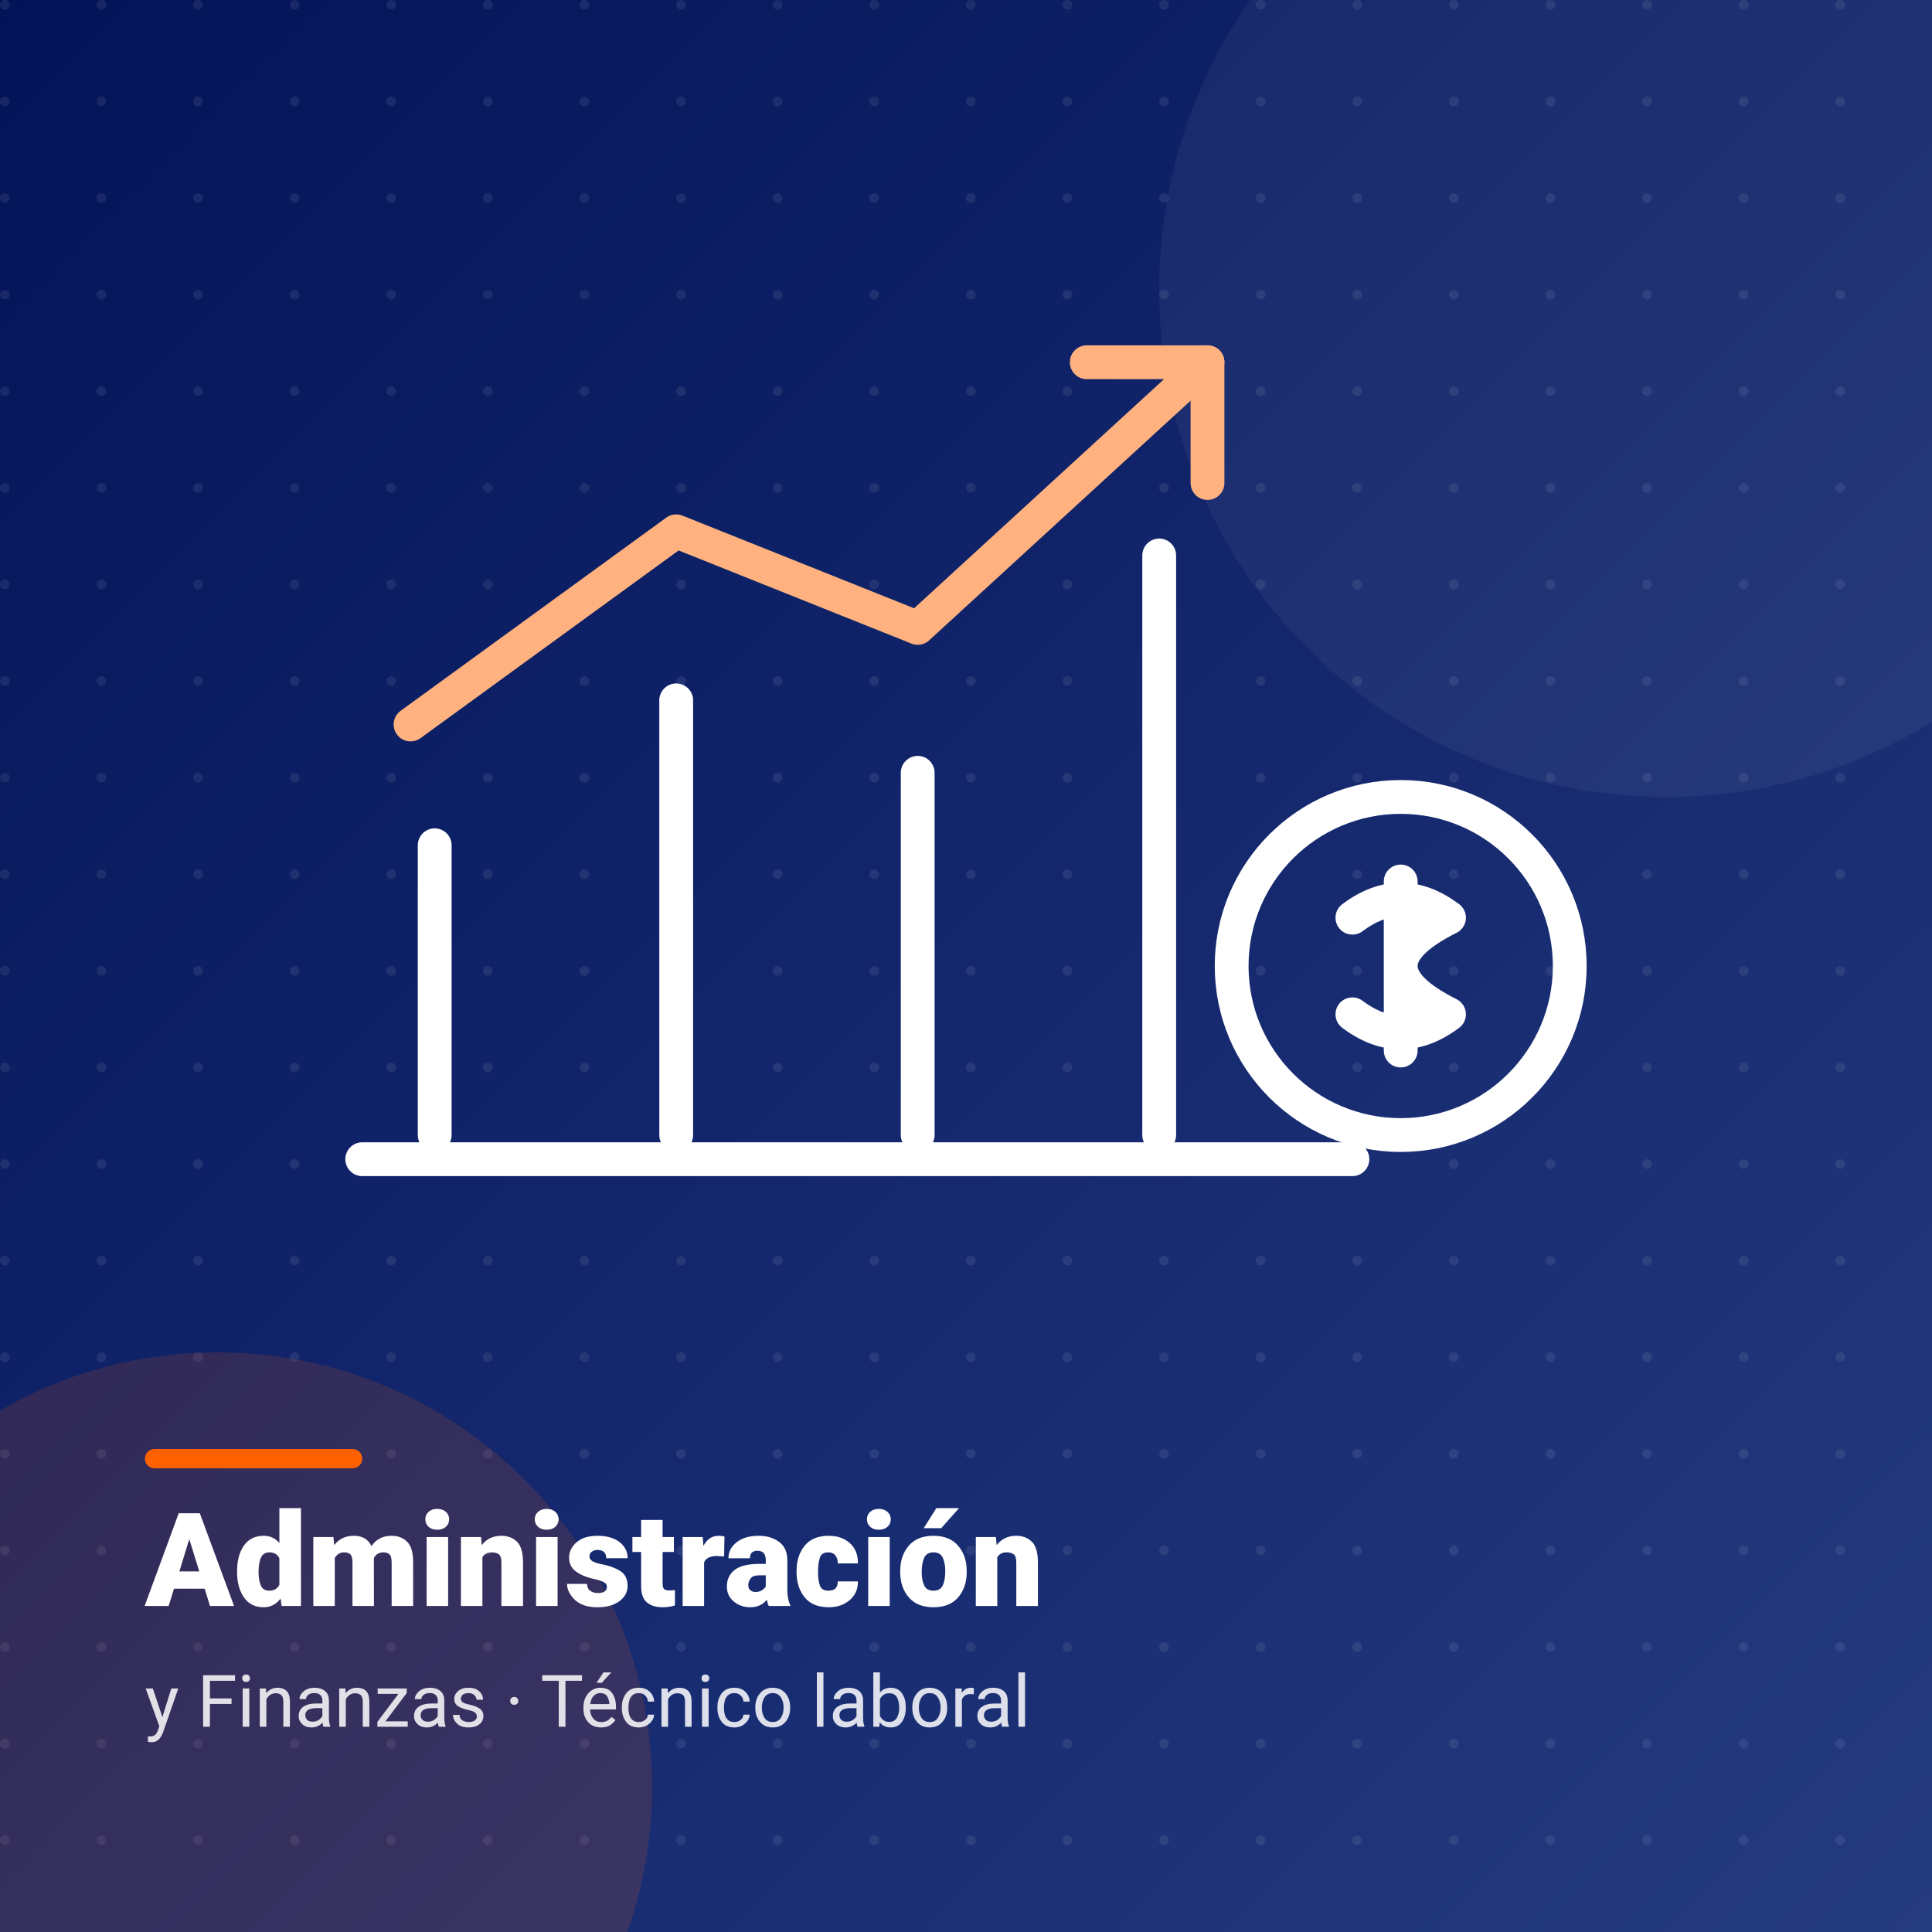
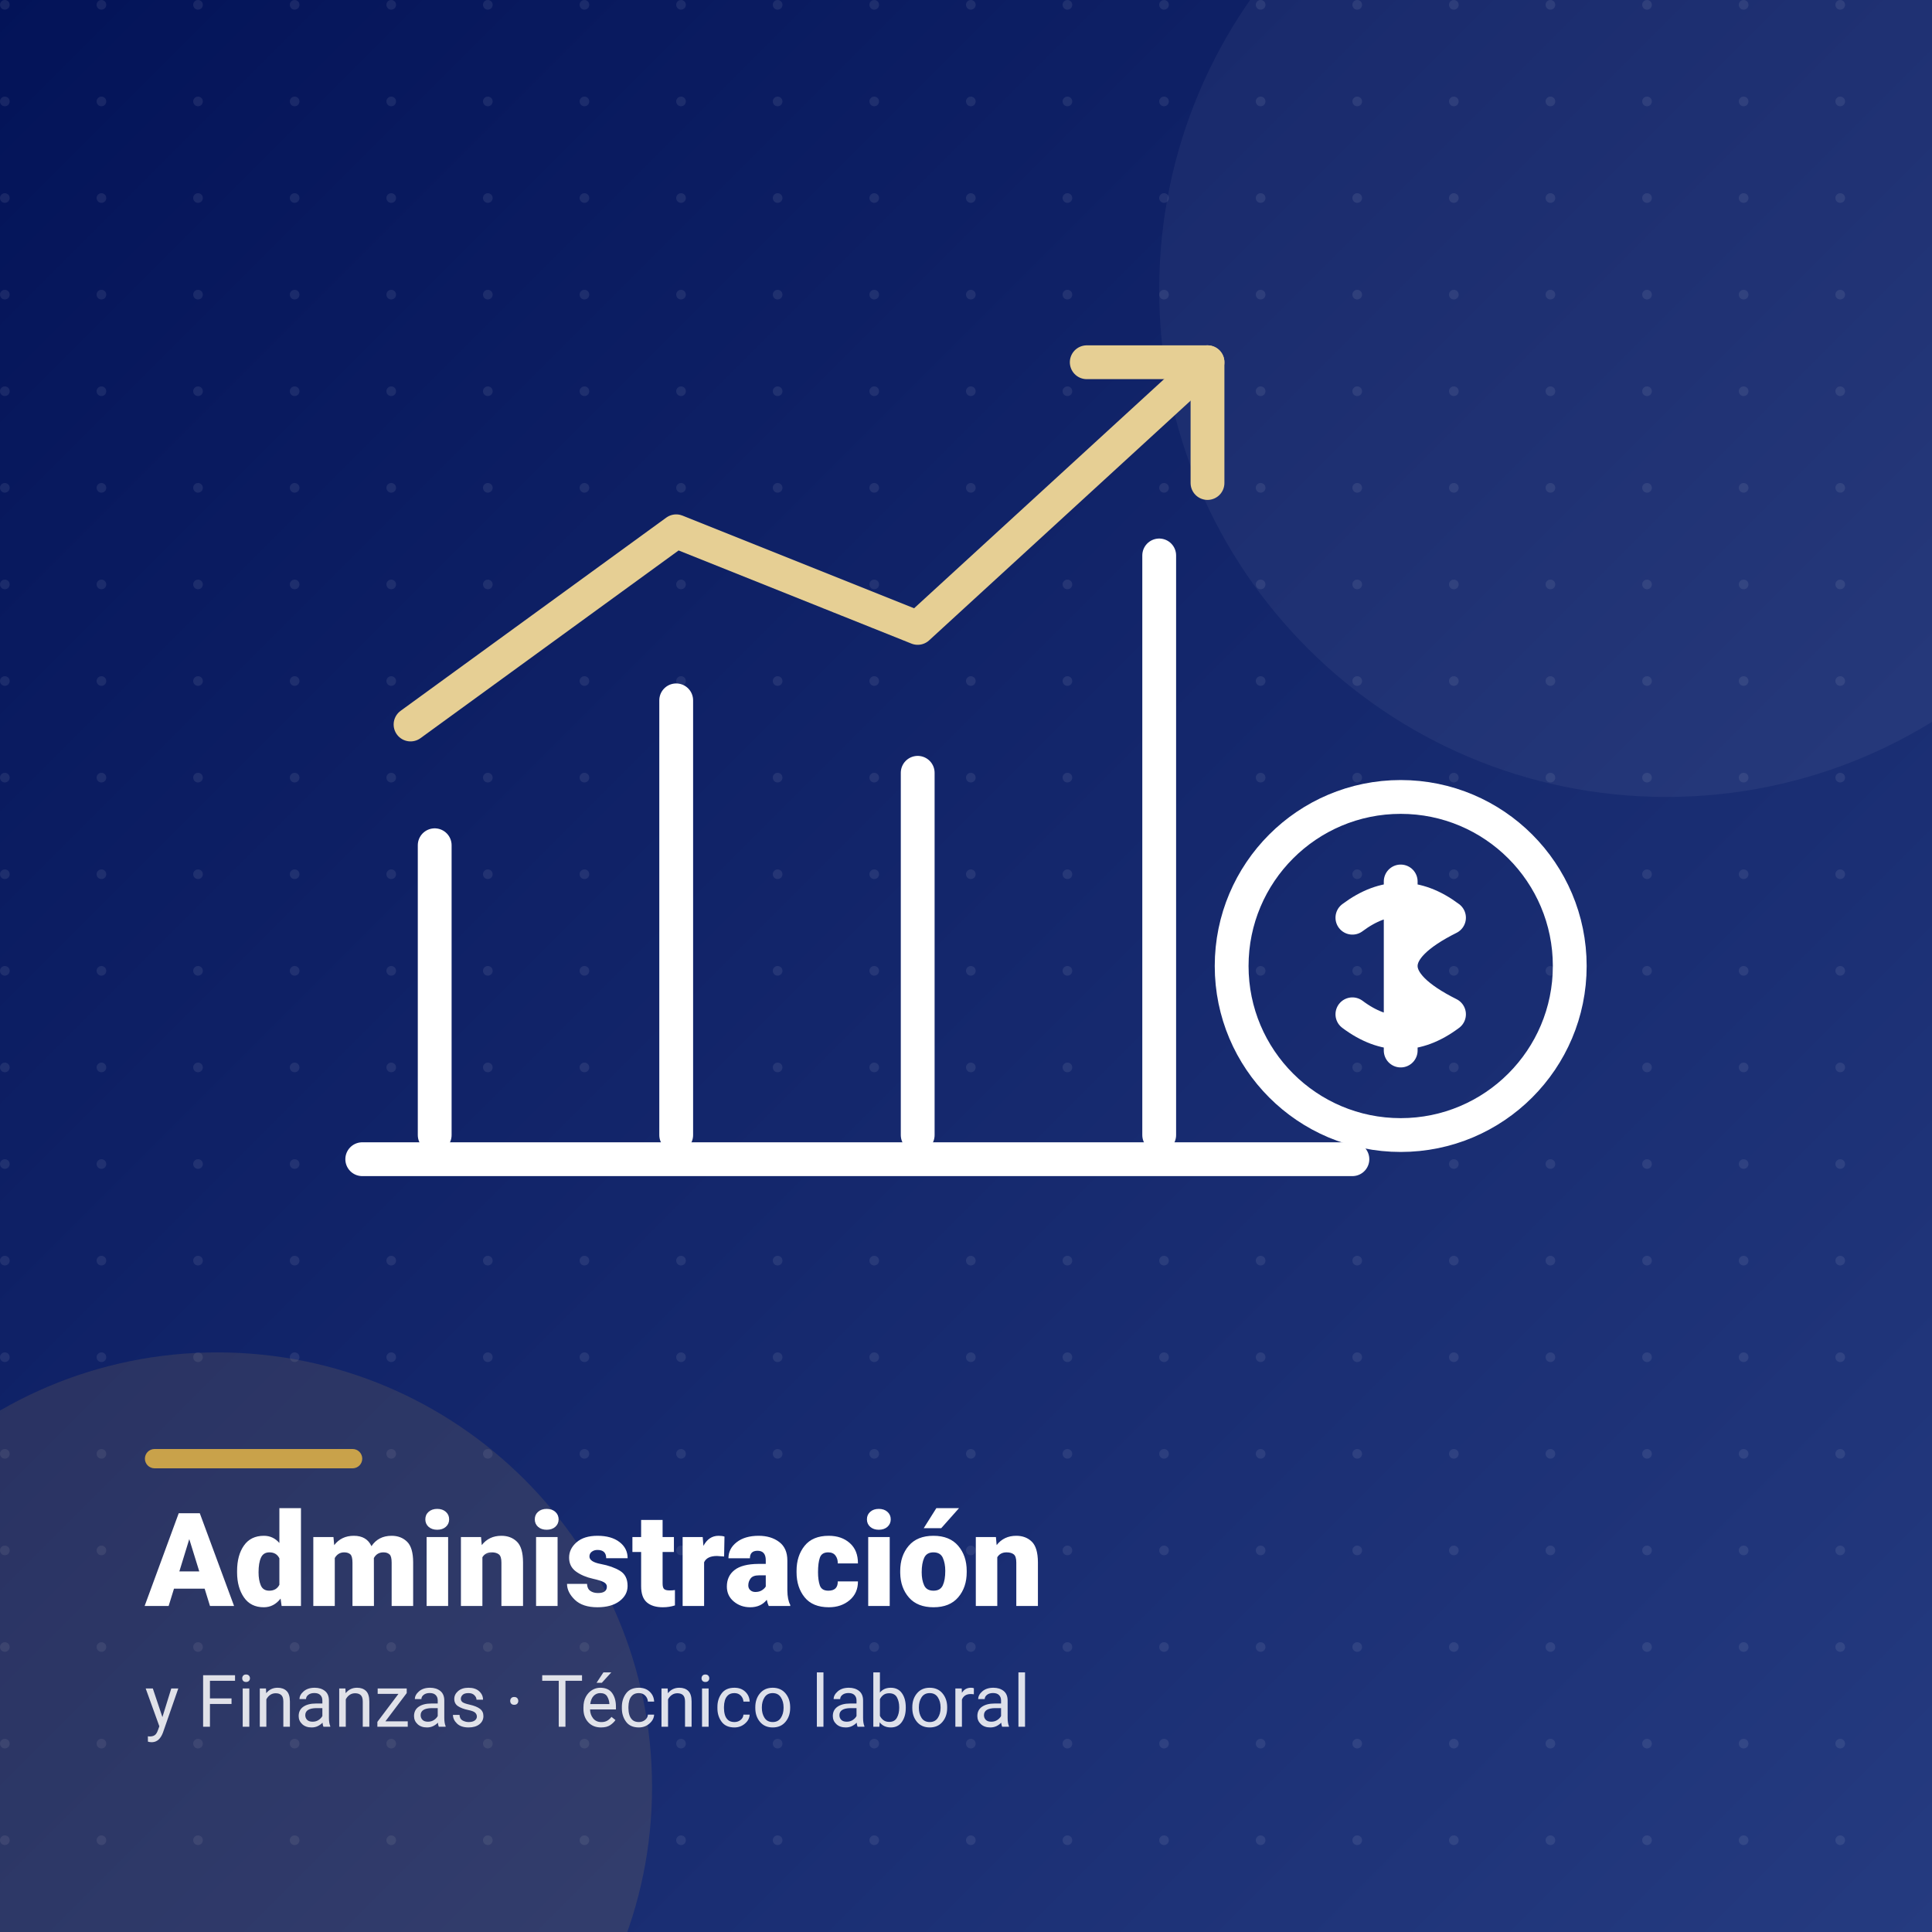
<svg xmlns="http://www.w3.org/2000/svg" viewBox="0 0 800 800">
  <defs>
    <linearGradient id="g" x1="0" y1="0" x2="1" y2="1">
      <stop offset="0" stop-color="#031358" />
      <stop offset="1" stop-color="#253B80" />
    </linearGradient>
    <pattern id="p" width="40" height="40" patternUnits="userSpaceOnUse">
      <circle cx="2" cy="2" r="2" fill="#fff" fill-opacity=".08" />
    </pattern>
  </defs>
  <rect width="800" height="800" fill="url(#g)" />
  <rect width="800" height="800" fill="url(#p)" />
  <circle cx="690" cy="120" r="210" fill="#fff" fill-opacity=".05" />
-   <circle cx="90" cy="740" r="180" fill="#FF6000" fill-opacity=".14" />
+   <circle cx="90" cy="740" r="180" fill="#C9A24A" fill-opacity=".14" />
  <g fill="none" stroke="#fff" stroke-width="14" stroke-linecap="round" stroke-linejoin="round">
    <path d="M180 470V350M280 470V290M380 470V320M480 470V230" />
    <path d="M150 480H560" />
-     <path d="M170 300l110-80 100 40 120-110" stroke="#FFB27F" />
-     <path d="M450 150h50v50" stroke="#FFB27F" />
+     <path d="M170 300l110-80 100 40 120-110" stroke="#E6CF94" />
+     <path d="M450 150h50v50" stroke="#E6CF94" />
    <circle cx="580" cy="400" r="70" />
    <path d="M580 365v70M560 380q20-15 40 0q-40 20 0 40q-20 15-40 0" />
  </g>
-   <rect x="60" y="600" width="90" height="8" rx="4" fill="#FF6000" />
+   <rect x="60" y="600" width="90" height="8" rx="4" fill="#C9A24A" />
  <text x="60" y="665" font-family="Roboto,Arial,sans-serif" font-weight="900" font-size="54" fill="#fff">Administración</text>
  <text x="60" y="715" font-family="Roboto,Arial,sans-serif" font-size="30" fill="#fff" fill-opacity=".85">y Finanzas · Técnico laboral</text>
</svg>
